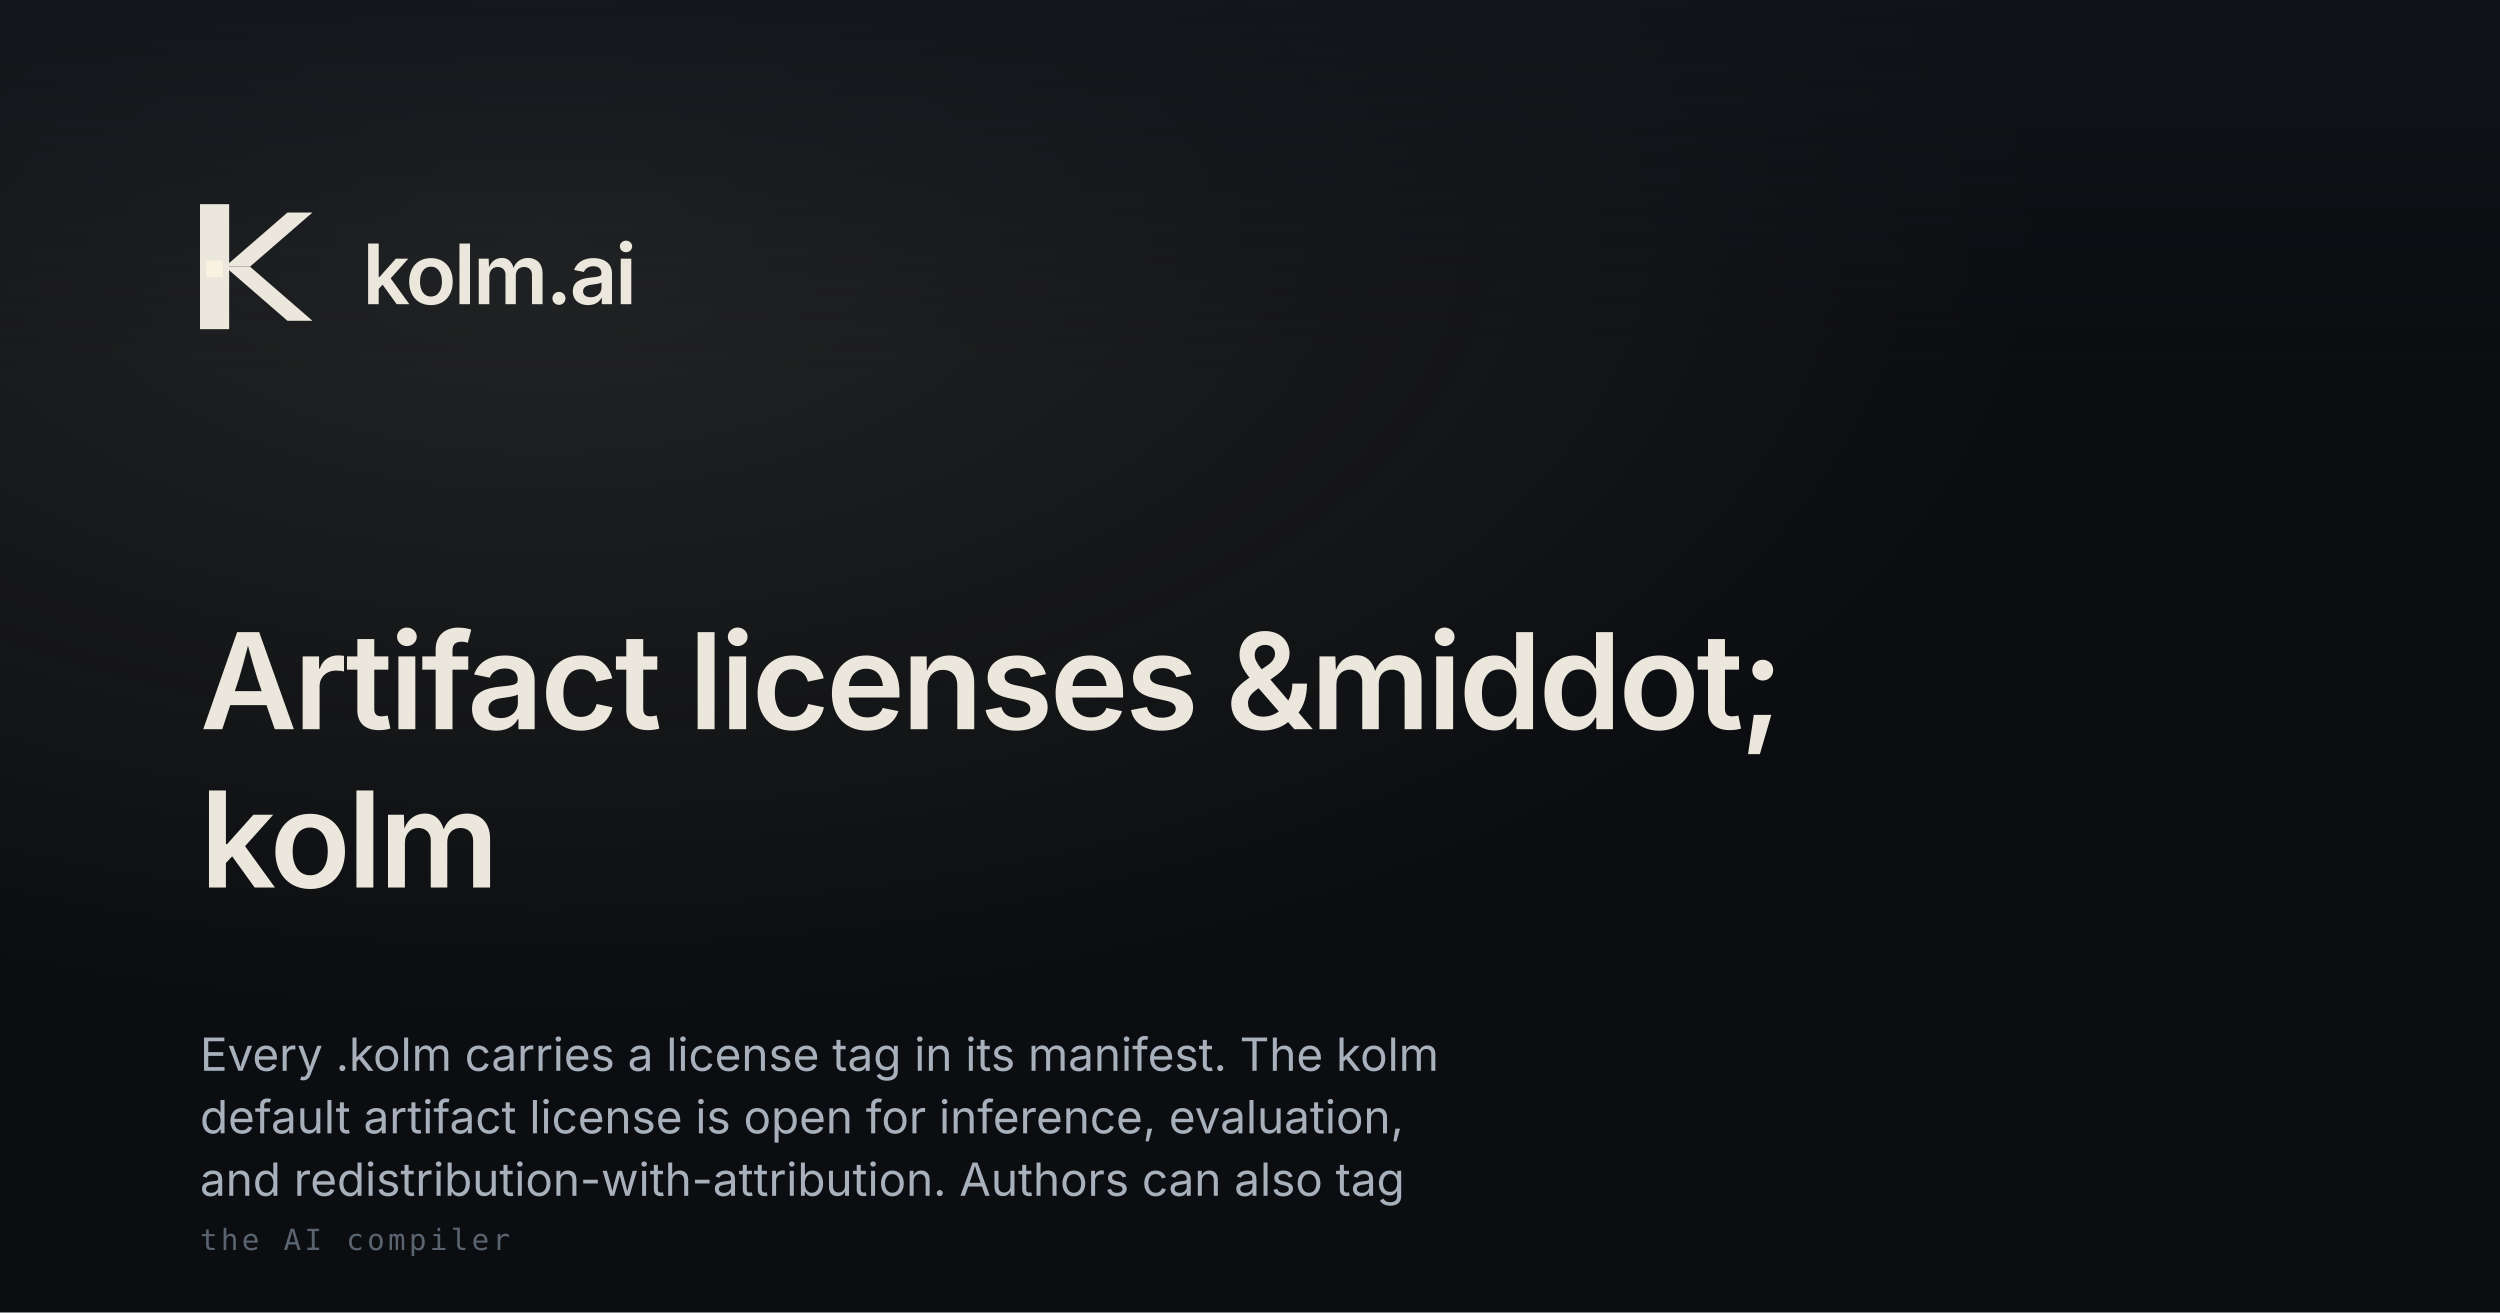
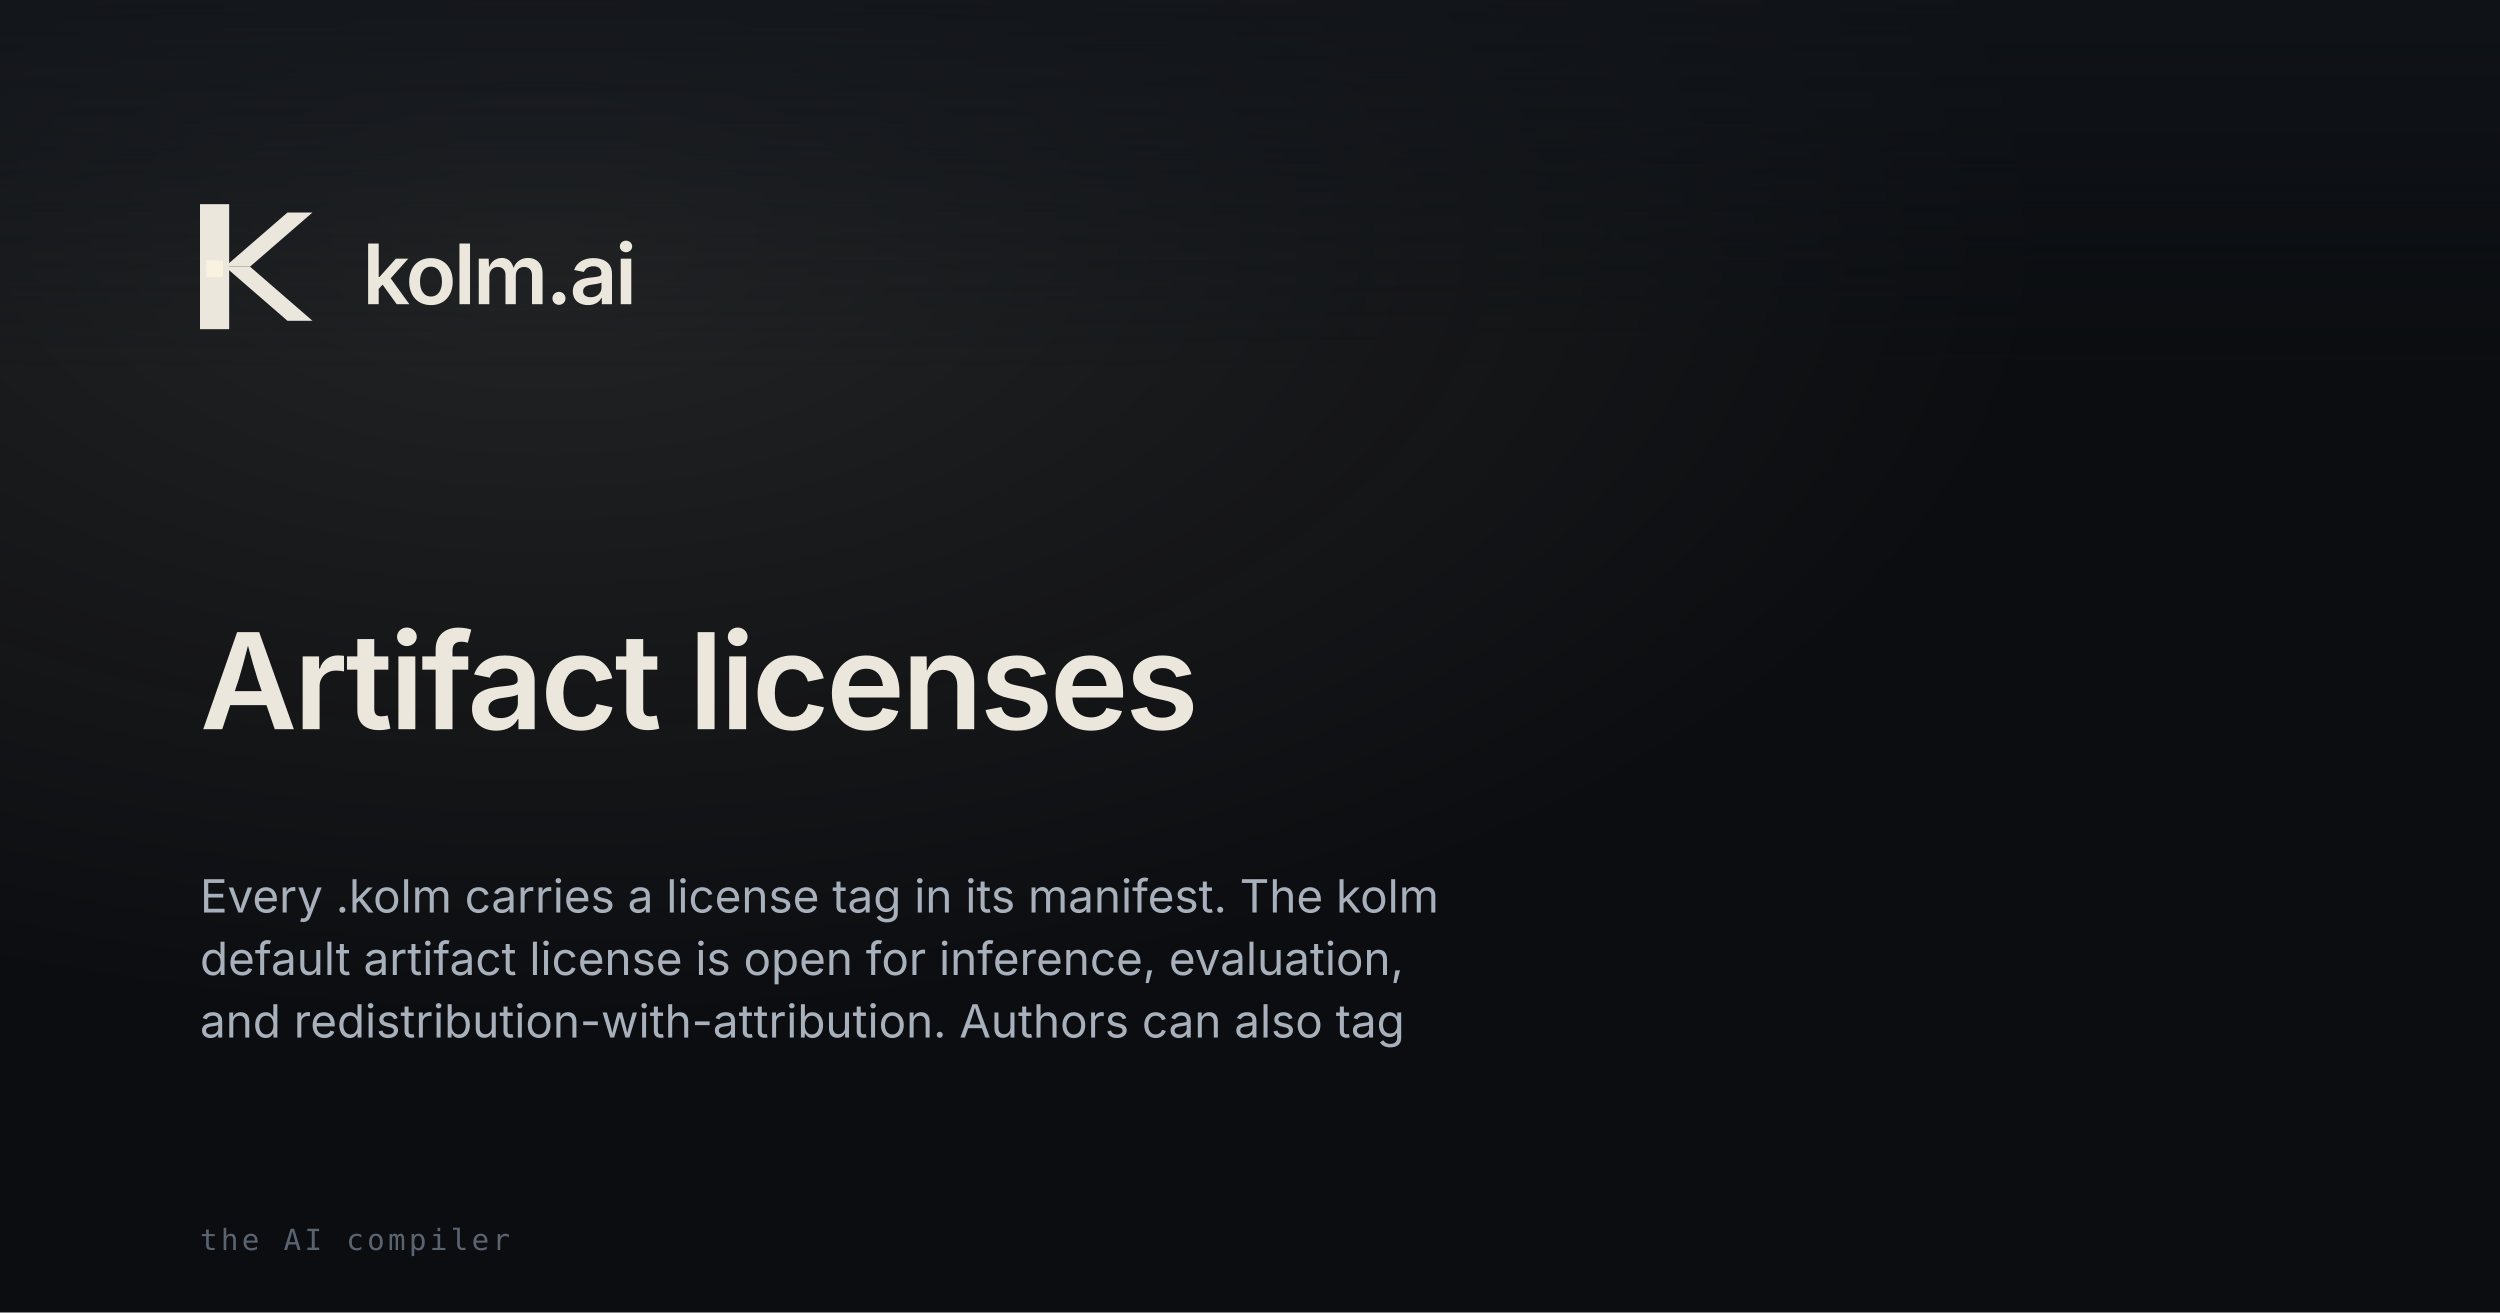
- <svg xmlns="http://www.w3.org/2000/svg" width="1200" height="630" viewBox="0 0 1200 630" role="img" aria-label="Artifact licenses &amp;middot; kolm | kolm.ai">
+ <svg xmlns="http://www.w3.org/2000/svg" width="1200" height="630" viewBox="0 0 1200 630" role="img" aria-label="Artifact licenses | kolm.ai">
  <defs>
    <radialGradient id="glow" cx="22%" cy="18%" r="60%">
      <stop offset="0%" stop-color="#faf2e1" stop-opacity="0.10" />
      <stop offset="100%" stop-color="#faf2e1" stop-opacity="0" />
    </radialGradient>
    <linearGradient id="topfade" x1="0" y1="0" x2="0" y2="1">
      <stop offset="0%" stop-color="#11151b" stop-opacity="0.7" />
      <stop offset="100%" stop-color="#11151b" stop-opacity="0" />
    </linearGradient>
  </defs>
  <rect width="1200" height="630" fill="#0b0d10" />
  <rect width="1200" height="630" fill="url(#glow)" />
  <rect width="1200" height="180" fill="url(#topfade)" />
  <g transform="translate(96 96)">
    <rect x="0" y="2" width="14" height="60" fill="#ece7dc" />
    <path d="M42 6 L54 6 L24 32 L12 32 Z" fill="#ece7dc" />
    <path d="M12 32 L24 32 L54 58 L42 58 Z" fill="#ece7dc" />
    <rect x="3" y="29" width="8" height="8" fill="#faf2e1" />
    <text x="78" y="50" fill="#ece7dc" font-family="-apple-system,BlinkMacSystemFont,'SF Pro Display','Inter','Segoe UI',system-ui,sans-serif" font-size="40" font-weight="600" letter-spacing="-1.2">kolm.ai</text>
  </g>
-   <text x="96" y="350" fill="#ece7dc" font-family="-apple-system,BlinkMacSystemFont,'SF Pro Display','Inter','Segoe UI',system-ui,sans-serif" font-size="64" font-weight="640" letter-spacing="-1.6">Artifact licenses &amp;middot;</text>
-   <text x="96" y="426" fill="#ece7dc" font-family="-apple-system,BlinkMacSystemFont,'SF Pro Display','Inter','Segoe UI',system-ui,sans-serif" font-size="64" font-weight="640" letter-spacing="-1.6">kolm</text>
-   <text x="96" y="514" fill="#a8b0bb" font-family="-apple-system,BlinkMacSystemFont,'SF Pro Text','Inter','Segoe UI',system-ui,sans-serif" font-size="22" font-weight="400">Every .kolm carries a license tag in its manifest. The kolm</text>
-   <text x="96" y="544" fill="#a8b0bb" font-family="-apple-system,BlinkMacSystemFont,'SF Pro Text','Inter','Segoe UI',system-ui,sans-serif" font-size="22" font-weight="400">default artifact license is open for inference, evaluation,</text>
-   <text x="96" y="574" fill="#a8b0bb" font-family="-apple-system,BlinkMacSystemFont,'SF Pro Text','Inter','Segoe UI',system-ui,sans-serif" font-size="22" font-weight="400">and redistribution-with-attribution. Authors can also tag</text>
+   <text x="96" y="350" fill="#ece7dc" font-family="-apple-system,BlinkMacSystemFont,'SF Pro Display','Inter','Segoe UI',system-ui,sans-serif" font-size="64" font-weight="640" letter-spacing="-1.6">Artifact licenses</text>
+   <text x="96" y="438" fill="#a8b0bb" font-family="-apple-system,BlinkMacSystemFont,'SF Pro Text','Inter','Segoe UI',system-ui,sans-serif" font-size="22" font-weight="400">Every .kolm carries a license tag in its manifest. The kolm</text>
+   <text x="96" y="468" fill="#a8b0bb" font-family="-apple-system,BlinkMacSystemFont,'SF Pro Text','Inter','Segoe UI',system-ui,sans-serif" font-size="22" font-weight="400">default artifact license is open for inference, evaluation,</text>
+   <text x="96" y="498" fill="#a8b0bb" font-family="-apple-system,BlinkMacSystemFont,'SF Pro Text','Inter','Segoe UI',system-ui,sans-serif" font-size="22" font-weight="400">and redistribution-with-attribution. Authors can also tag</text>
  <text x="96" y="600" fill="#5a6471" font-family="ui-monospace,'SF Mono',Menlo,Consolas,monospace" font-size="14" letter-spacing="1.6">the AI compiler</text>
</svg>
